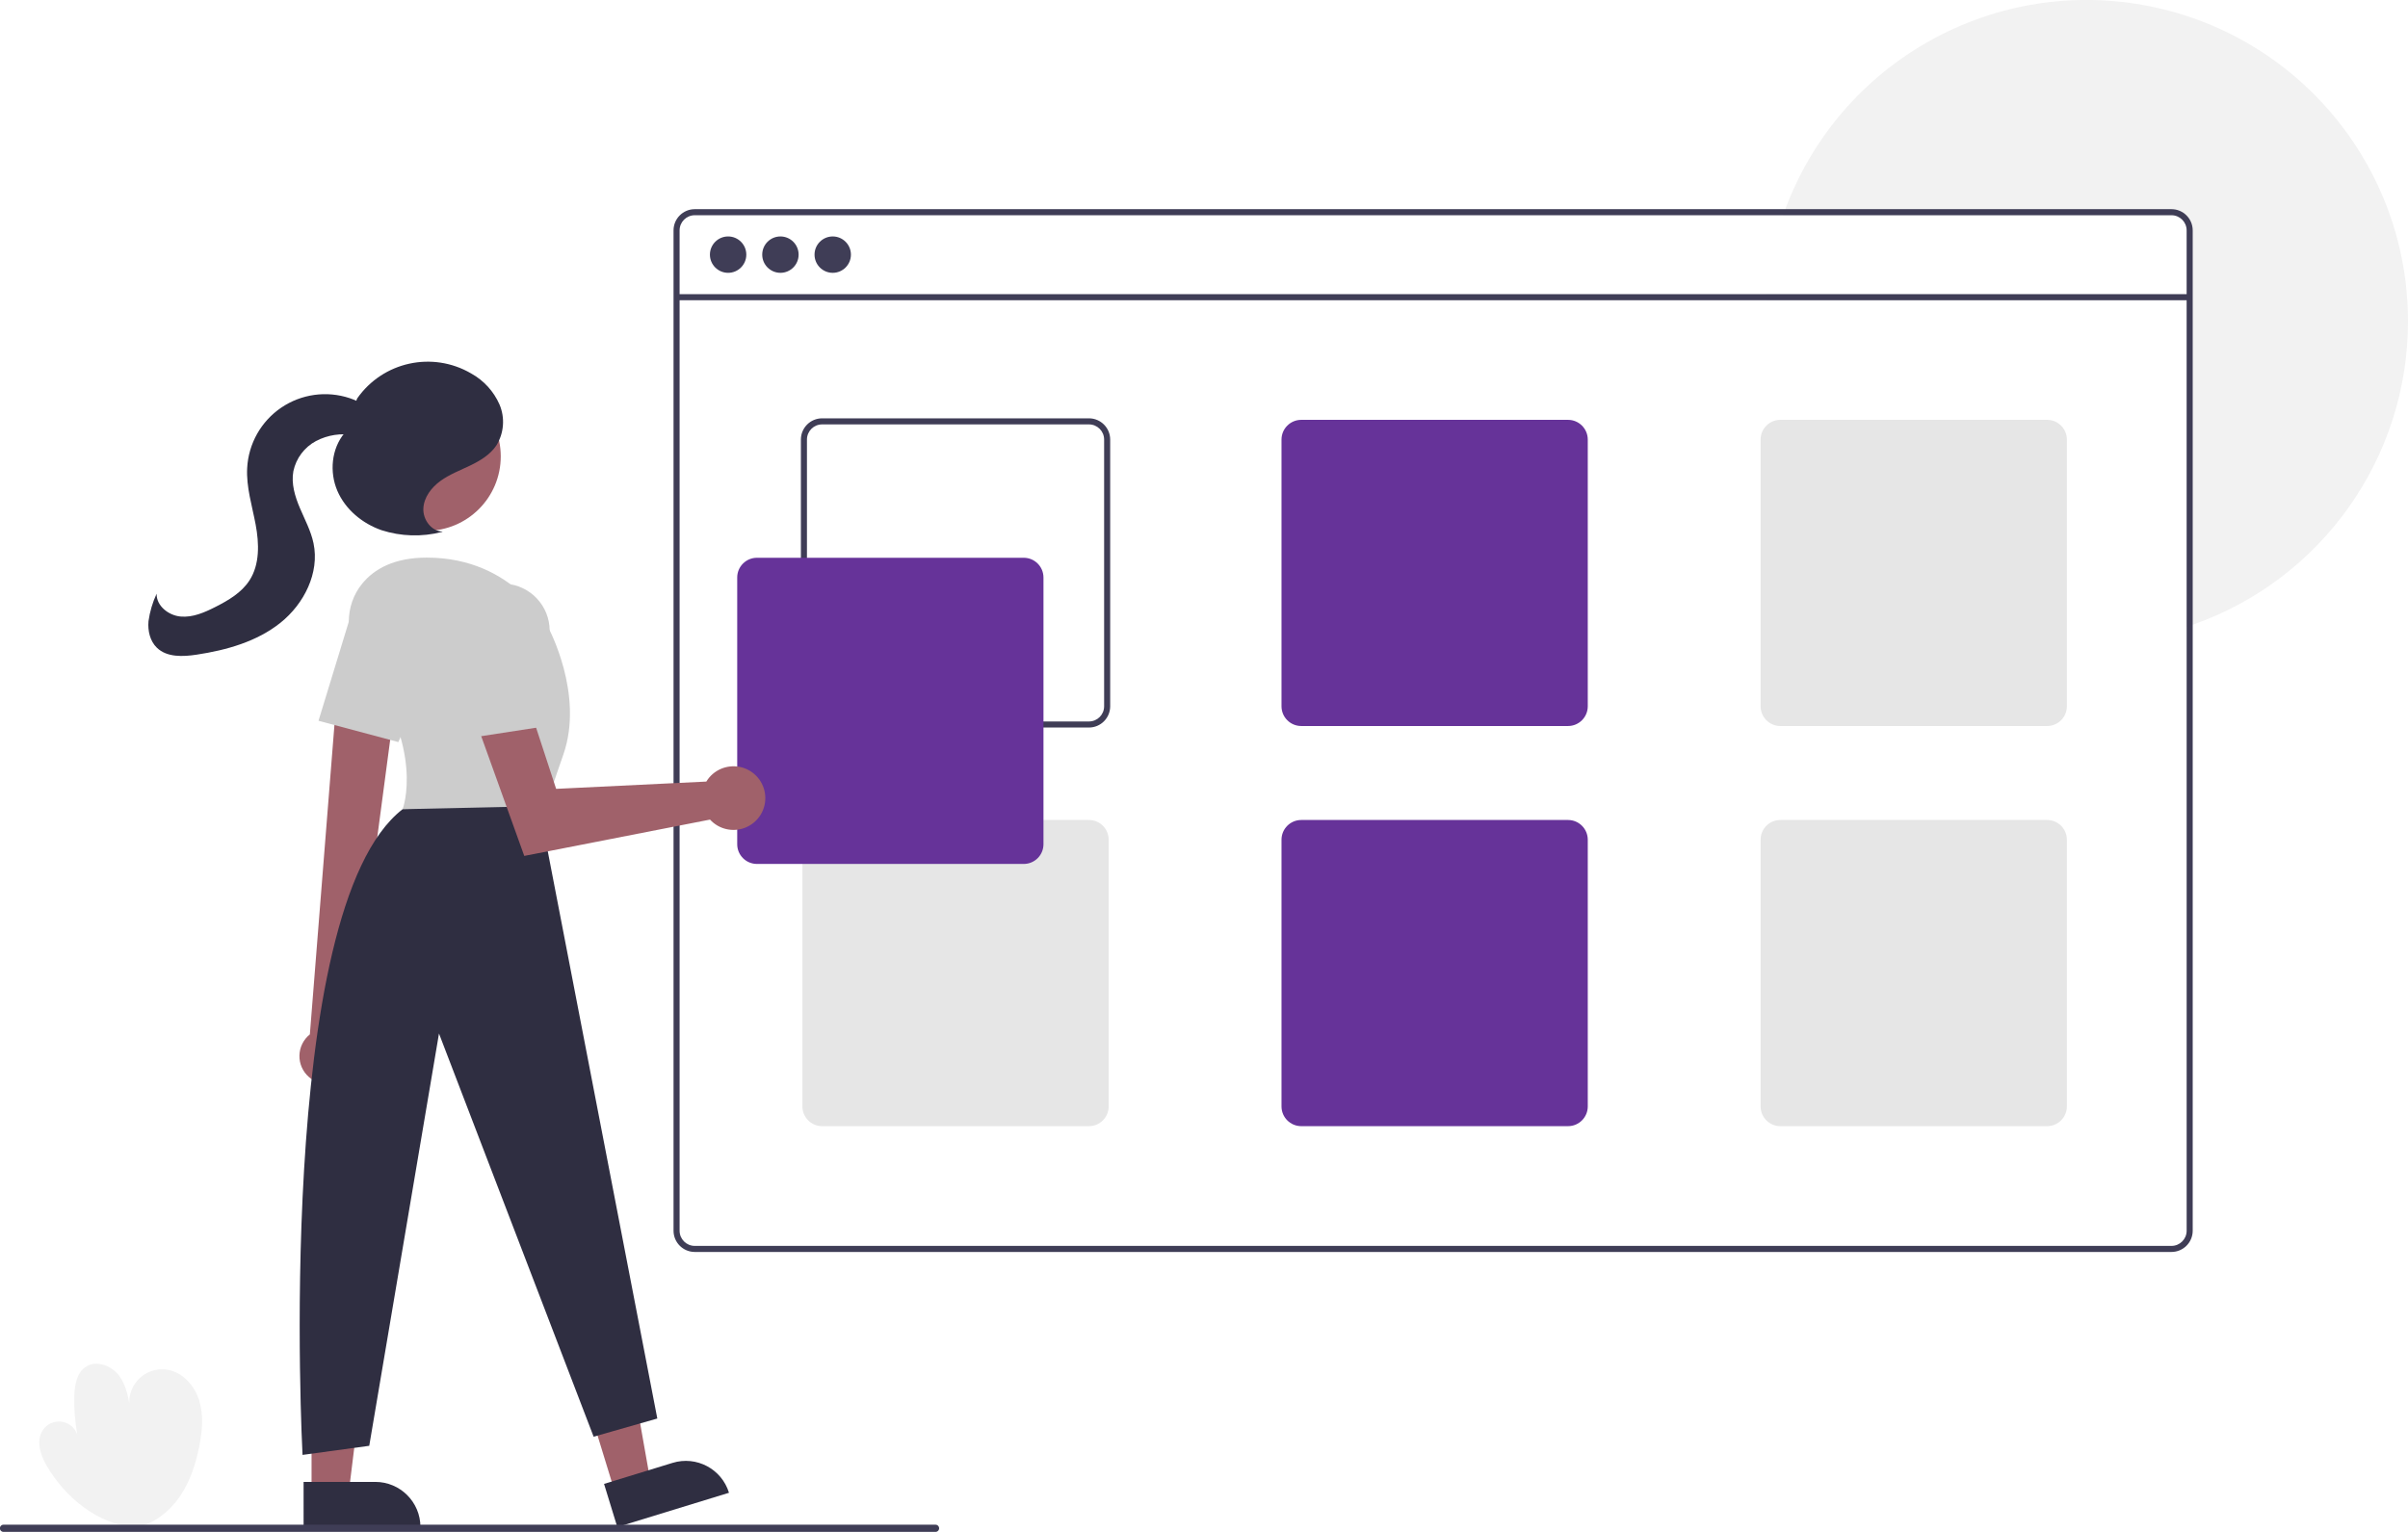
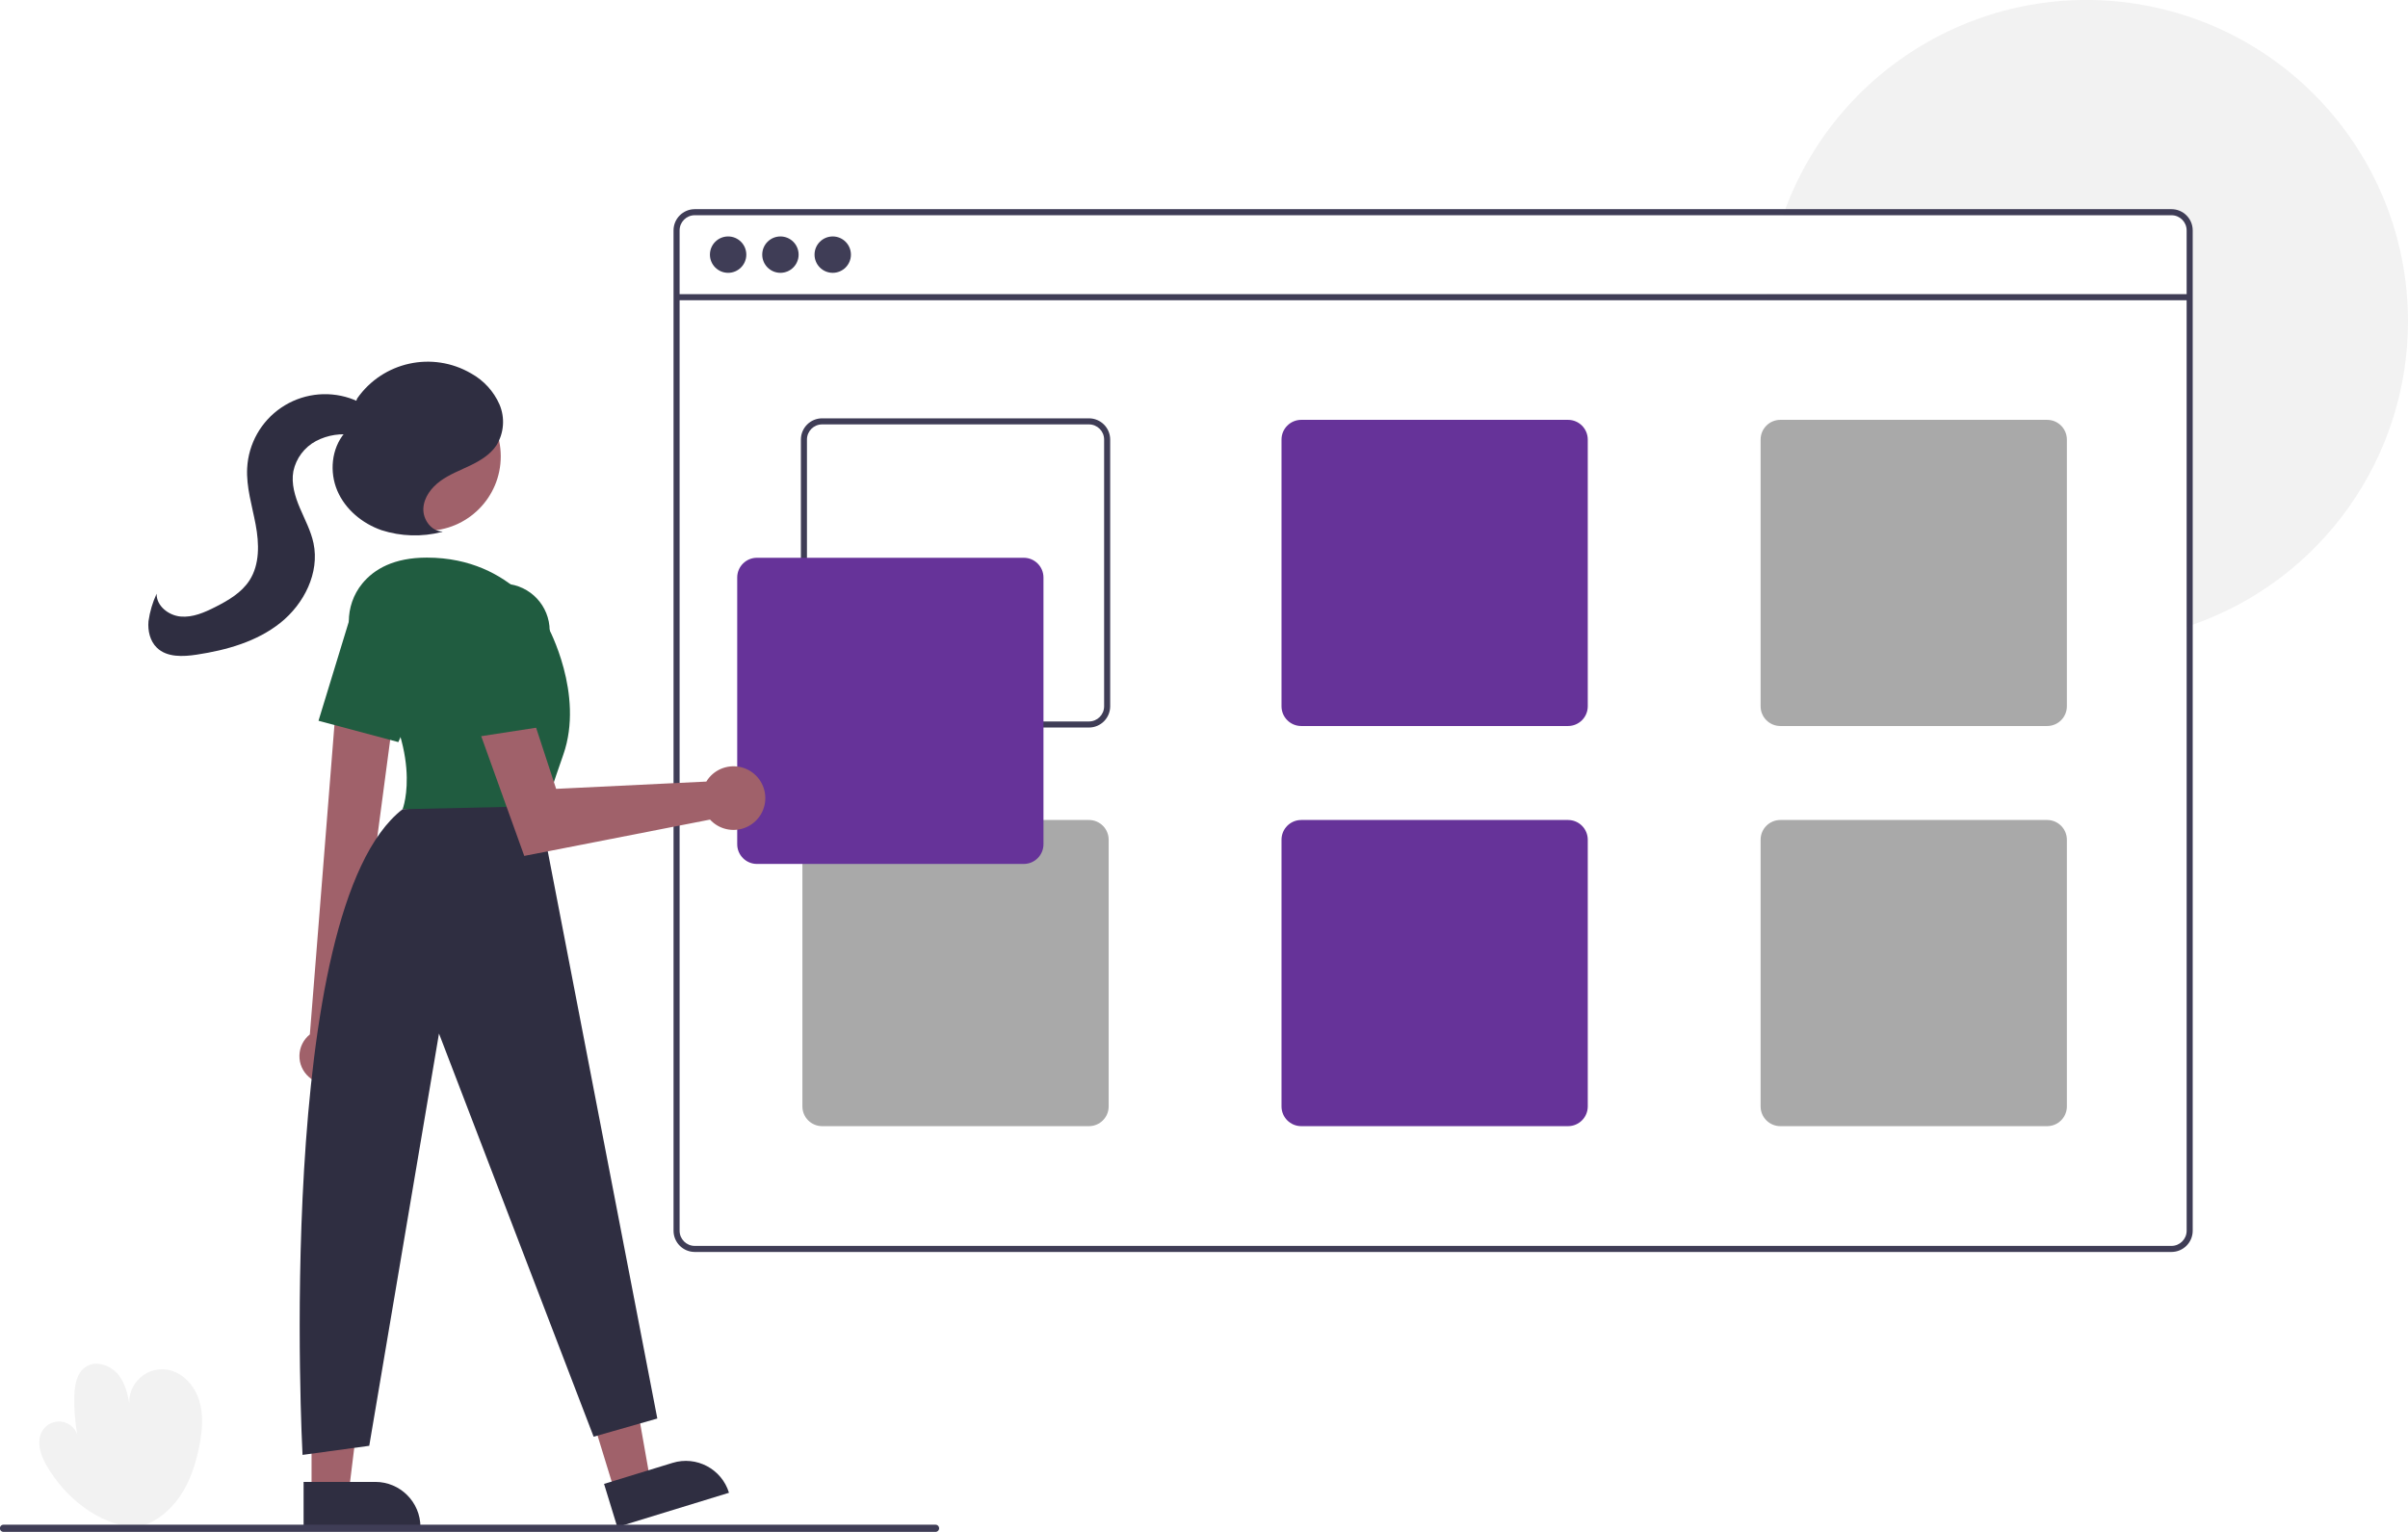
<svg xmlns="http://www.w3.org/2000/svg" data-name="Layer 1" width="794.122" height="505.345" viewBox="0 0 794.122 505.345">
  <path d="M247.458,701.198c-12.251-1.008-23.067-9.871-29.218-20.514-2.063-3.569-3.476-8.251-1.14-11.647a6.409,6.409,0,0,1,11.315,1.471,62.045,62.045,0,0,1-.965-12.641c.094-3.586.772-7.641,3.754-9.635,3.459-2.313,8.445-.477,10.962,2.838s3.199,7.627,3.803,11.744a10.83,10.83,0,0,1,12.039-13.657c5.067.765,9.036,5.152,10.585,10.036s1.065,10.181.068,15.207c-1.169,5.894-3.066,11.741-6.481,16.684s-8.488,8.929-14.374,10.138Z" transform="translate(-202.9391 -197.3274)" fill="#f2f2f2" />
  <path d="M997.061,303.327a106.034,106.034,0,0,1-71,100.08c-.66.23-1.33.46-2,.67v-107.71h-138.77c.04-.67.09-1.34.15-2H924.061v-21.04a5.002,5.002,0,0,0-5-5H790.981c.23-.67.47-1.34.73-2a106.01,106.01,0,0,1,205.35,37Z" transform="translate(-202.9391 -197.3274)" fill="#f2f2f2" />
  <path d="M919.061,266.327h-487a7.008,7.008,0,0,0-7,7v330a7.008,7.008,0,0,0,7,7h487a7.008,7.008,0,0,0,7-7v-330A7.008,7.008,0,0,0,919.061,266.327Zm5,337a5.002,5.002,0,0,1-5,5h-487a5.002,5.002,0,0,1-5-5v-330a5.002,5.002,0,0,1,5-5h487a5.002,5.002,0,0,1,5,5Z" transform="translate(-202.9391 -197.3274)" fill="#3f3d56" />
  <rect x="223.122" y="97.04" width="499" height="2" fill="#3f3d56" />
  <circle cx="240.122" cy="84" r="6" fill="#3f3d56" />
  <circle cx="257.372" cy="84" r="6" fill="#3f3d56" />
  <circle cx="274.622" cy="84" r="6" fill="#3f3d56" />
  <path d="M562.061,335.327h-88a7.008,7.008,0,0,0-7,7v88a7.008,7.008,0,0,0,7,7h88a7.008,7.008,0,0,0,7-7v-88A7.008,7.008,0,0,0,562.061,335.327Zm5,95a5.002,5.002,0,0,1-5,5h-88a5.002,5.002,0,0,1-5-5v-88a5.002,5.002,0,0,1,5-5h88a5.002,5.002,0,0,1,5,5Z" transform="translate(-202.9391 -197.3274)" fill="#3f3d56" />
  <path d="M720.061,335.827h-88a6.513,6.513,0,0,0-6.5,6.5v88a6.513,6.513,0,0,0,6.5,6.5h88a6.513,6.513,0,0,0,6.5-6.5v-88A6.513,6.513,0,0,0,720.061,335.827Z" transform="translate(-202.9391 -197.3274)" fill="#663399" />
-   <path d="M878.061,335.827h-88a6.513,6.513,0,0,0-6.5,6.5v88a6.513,6.513,0,0,0,6.5,6.5h88a6.513,6.513,0,0,0,6.5-6.5v-88A6.513,6.513,0,0,0,878.061,335.827Z" transform="translate(-202.9391 -197.3274)" fill="#e6e6e6" />
-   <path d="M562.061,467.827h-88a6.513,6.513,0,0,0-6.5,6.5v88a6.513,6.513,0,0,0,6.5,6.5h88a6.513,6.513,0,0,0,6.5-6.5v-88A6.513,6.513,0,0,0,562.061,467.827Z" transform="translate(-202.9391 -197.3274)" fill="#e6e6e6" />
+   <path d="M878.061,335.827h-88a6.513,6.513,0,0,0-6.5,6.5v88a6.513,6.513,0,0,0,6.5,6.5h88a6.513,6.513,0,0,0,6.5-6.5v-88A6.513,6.513,0,0,0,878.061,335.827Z" transform="translate(-202.9391 -197.3274)" fill="#a9a9a9" />
+   <path d="M562.061,467.827h-88a6.513,6.513,0,0,0-6.5,6.5v88a6.513,6.513,0,0,0,6.5,6.5h88a6.513,6.513,0,0,0,6.5-6.5v-88A6.513,6.513,0,0,0,562.061,467.827Z" transform="translate(-202.9391 -197.3274)" fill="#a9a9a9" />
  <path d="M720.061,467.827h-88a6.513,6.513,0,0,0-6.5,6.5v88a6.513,6.513,0,0,0,6.5,6.5h88a6.513,6.513,0,0,0,6.5-6.5v-88A6.513,6.513,0,0,0,720.061,467.827Z" transform="translate(-202.9391 -197.3274)" fill="#663399" />
-   <path d="M878.061,467.827h-88a6.513,6.513,0,0,0-6.5,6.5v88a6.513,6.513,0,0,0,6.5,6.5h88a6.513,6.513,0,0,0,6.5-6.5v-88A6.513,6.513,0,0,0,878.061,467.827Z" transform="translate(-202.9391 -197.3274)" fill="#e6e6e6" />
+   <path d="M878.061,467.827h-88a6.513,6.513,0,0,0-6.5,6.5v88a6.513,6.513,0,0,0,6.5,6.5h88a6.513,6.513,0,0,0,6.5-6.5v-88A6.513,6.513,0,0,0,878.061,467.827Z" transform="translate(-202.9391 -197.3274)" fill="#a9a9a9" />
  <path d="M540.561,482.327h-88a6.507,6.507,0,0,1-6.5-6.5v-88a6.507,6.507,0,0,1,6.5-6.5h88a6.507,6.507,0,0,1,6.5,6.5v88A6.507,6.507,0,0,1,540.561,482.327Z" transform="translate(-202.9391 -197.3274)" fill="#663399" />
  <polygon points="202.746 492.088 214.466 488.491 206.17 441.573 188.872 446.881 202.746 492.088" fill="#a0616a" />
  <path d="M403.482,680.858h38.531a0,0,0,0,1,0,0v14.887a0,0,0,0,1,0,0H418.369A14.887,14.887,0,0,1,403.482,680.858v0A0,0,0,0,1,403.482,680.858Z" transform="translate(825.8911 1024.957) rotate(162.9391)" fill="#2f2e41" />
  <polygon points="102.748 492.358 115.008 492.357 120.84 445.069 102.746 445.07 102.748 492.358" fill="#a0616a" />
  <path d="M303.06,686.182h38.531a0,0,0,0,1,0,0v14.887a0,0,0,0,1,0,0H317.947A14.887,14.887,0,0,1,303.06,686.182v0a0,0,0,0,1,0,0Z" transform="translate(441.7434 1189.908) rotate(179.9974)" fill="#2f2e41" />
  <path d="M304.807,552.608a9.162,9.162,0,0,1,.318-14.046l9.505-119.695,19.331,4.83L318.484,540.456a9.212,9.212,0,0,1-13.677,12.152Z" transform="translate(-202.9391 -197.3274)" fill="#a0616a" />
  <circle cx="140.579" cy="150.555" r="24.561" fill="#a0616a" />
-   <path d="M322.162,415.186c-5.542-7.608-5.713-18.087.257-25.364,3.896-4.749,10.412-8.55,21.292-8.55,29,0,40,23,40,23s12,22,5,42-7,22-7,22l-46-4S343.471,444.441,322.162,415.186Z" transform="translate(-202.9391 -197.3274)" fill="#ccc" />
-   <path d="M307.977,435.095l9.91-32.421a15.502,15.502,0,0,1,21.93-9.245h0a15.53,15.53,0,0,1,7.088,20.01L334.306,442.13Z" transform="translate(-202.9391 -197.3274)" fill="#ccc" />
+   <path d="M322.162,415.186c-5.542-7.608-5.713-18.087.257-25.364,3.896-4.749,10.412-8.55,21.292-8.55,29,0,40,23,40,23s12,22,5,42-7,22-7,22l-46-4S343.471,444.441,322.162,415.186Z" transform="translate(-202.9391 -197.3274)" fill="#205C40" />
+   <path d="M307.977,435.095l9.91-32.421a15.502,15.502,0,0,1,21.93-9.245h0a15.53,15.53,0,0,1,7.088,20.01L334.306,442.13Z" transform="translate(-202.9391 -197.3274)" fill="#205C40" />
  <path d="M380.711,463.272l39,202-21,6-51-133-23,136-22,3s-9.65-179.945,33-213Z" transform="translate(-202.9391 -197.3274)" fill="#2f2e41" />
  <path d="M436.842,453.805a10.527,10.527,0,0,0-.963,1.349l-49.535,2.402-9.538-29.12-16.562,7.871,15.588,43.371,61.262-11.981a10.496,10.496,0,1,0-.252-13.893Z" transform="translate(-202.9391 -197.3274)" fill="#a0616a" />
-   <path d="M353.314,407.177a15.501,15.501,0,0,1,16.362-17.282h0a15.53,15.53,0,0,1,14.535,15.472v31.335l-26.936,4.145Z" transform="translate(-202.9391 -197.3274)" fill="#ccc" />
+   <path d="M353.314,407.177a15.501,15.501,0,0,1,16.362-17.282h0a15.53,15.53,0,0,1,14.535,15.472v31.335l-26.936,4.145Z" transform="translate(-202.9391 -197.3274)" fill="#205C40" />
  <path d="M348.92,372.666c-3.686-.016-6.53-3.897-6.365-7.58s2.639-6.923,5.619-9.093,6.475-3.492,9.798-5.087,6.617-3.586,8.669-6.648a14.716,14.716,0,0,0,1.023-13.504,21.669,21.669,0,0,0-9.333-10.224,28.378,28.378,0,0,0-37.607,8.25l-4.208,11.458c-4.288,5.156-4.968,12.813-2.332,18.98s8.248,10.806,14.581,13.011a35.794,35.794,0,0,0,19.841.595" transform="translate(-202.9391 -197.3274)" fill="#2f2e41" />
  <path d="M326.473,334.506c-1.809-2.899-4.944-4.743-8.186-5.825a25.724,25.724,0,0,0-33.832,23.003c-.344,6.314,1.634,12.489,2.795,18.705s1.393,13.082-2.034,18.396c-2.611,4.048-6.964,6.596-11.261,8.773-3.581,1.814-7.455,3.516-11.453,3.154s-8.016-3.528-7.91-7.541a32.054,32.054,0,0,0-2.682,9.08c-.281,3.156.497,6.561,2.776,8.762,3.313,3.199,8.563,2.965,13.116,2.274,9.857-1.494,19.838-4.295,27.626-10.52s12.955-16.475,10.904-26.231c-.857-4.075-2.87-7.796-4.497-11.63s-2.897-8.027-2.15-12.124a14.735,14.735,0,0,1,7.493-9.982,19.601,19.601,0,0,1,12.523-1.899c2.799.459,6.294,1.173,7.954-1.127a4.508,4.508,0,0,0-.094-4.809,13.248,13.248,0,0,0-3.593-3.56" transform="translate(-202.9391 -197.3274)" fill="#2f2e41" />
  <path d="M511.424,702.673h-307.294a1.191,1.191,0,1,1,0-2.381h307.294a1.191,1.191,0,1,1,0,2.381Z" transform="translate(-202.9391 -197.3274)" fill="#3f3d56" />
</svg>
